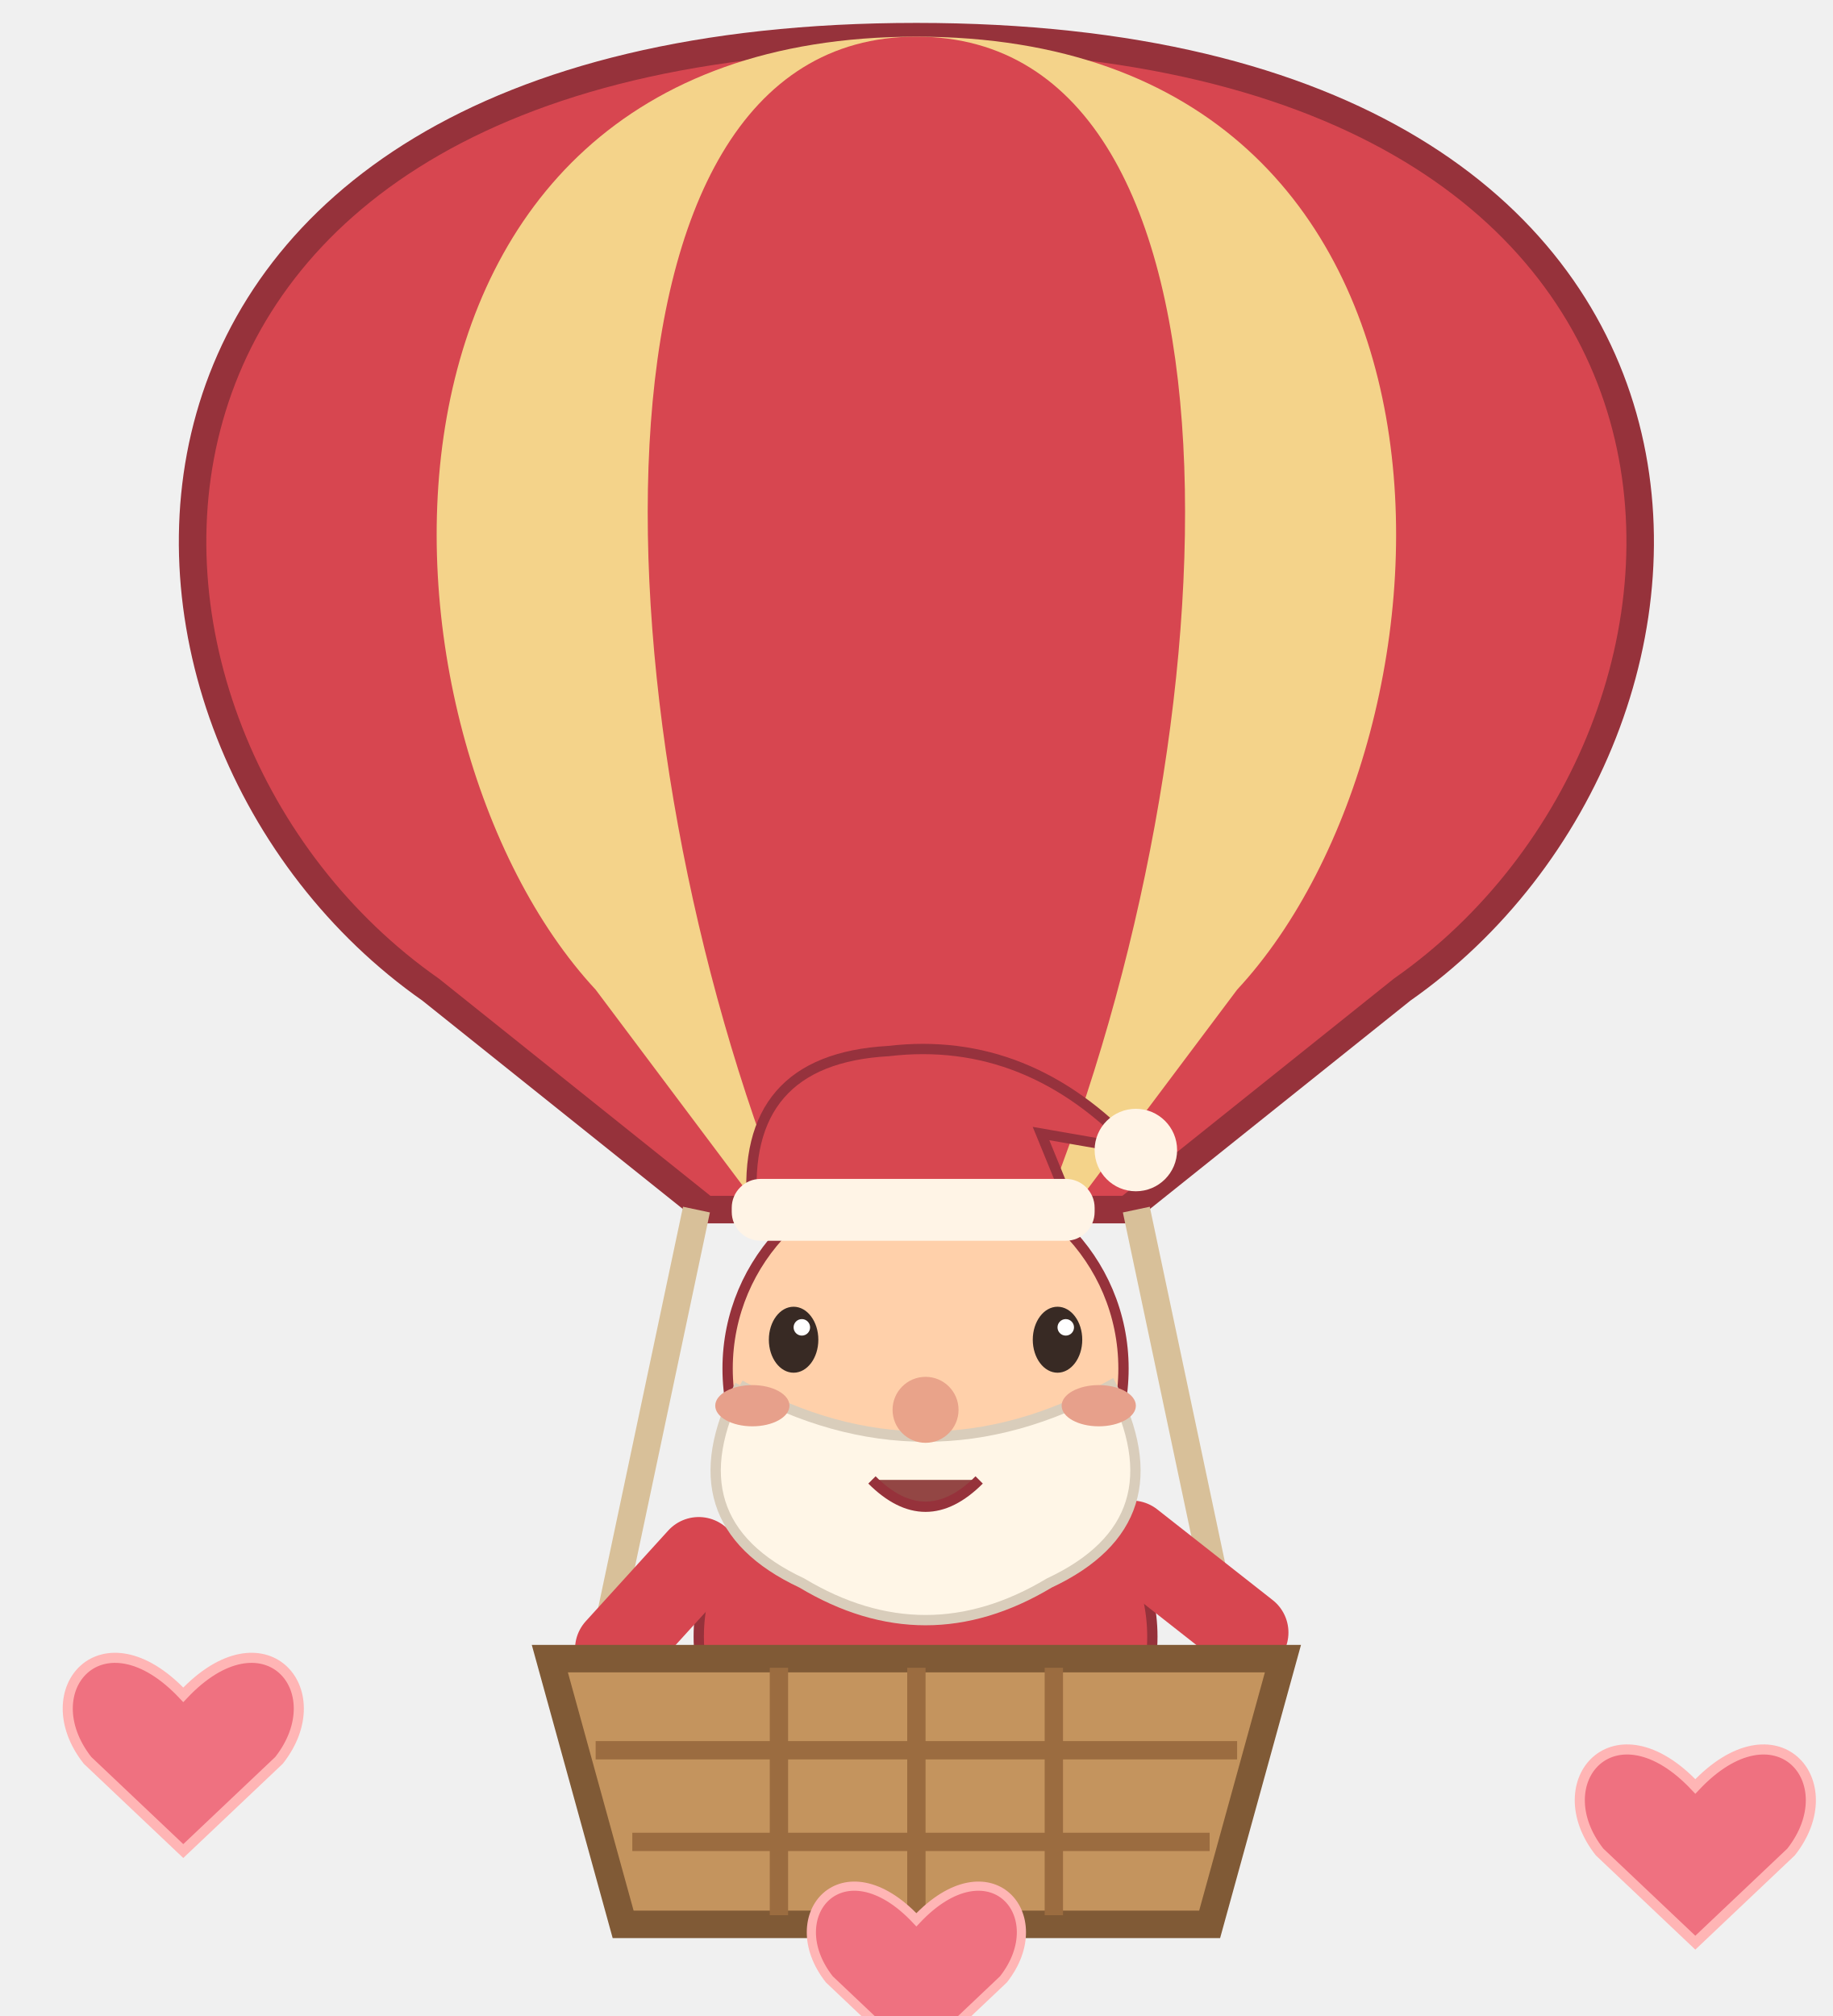
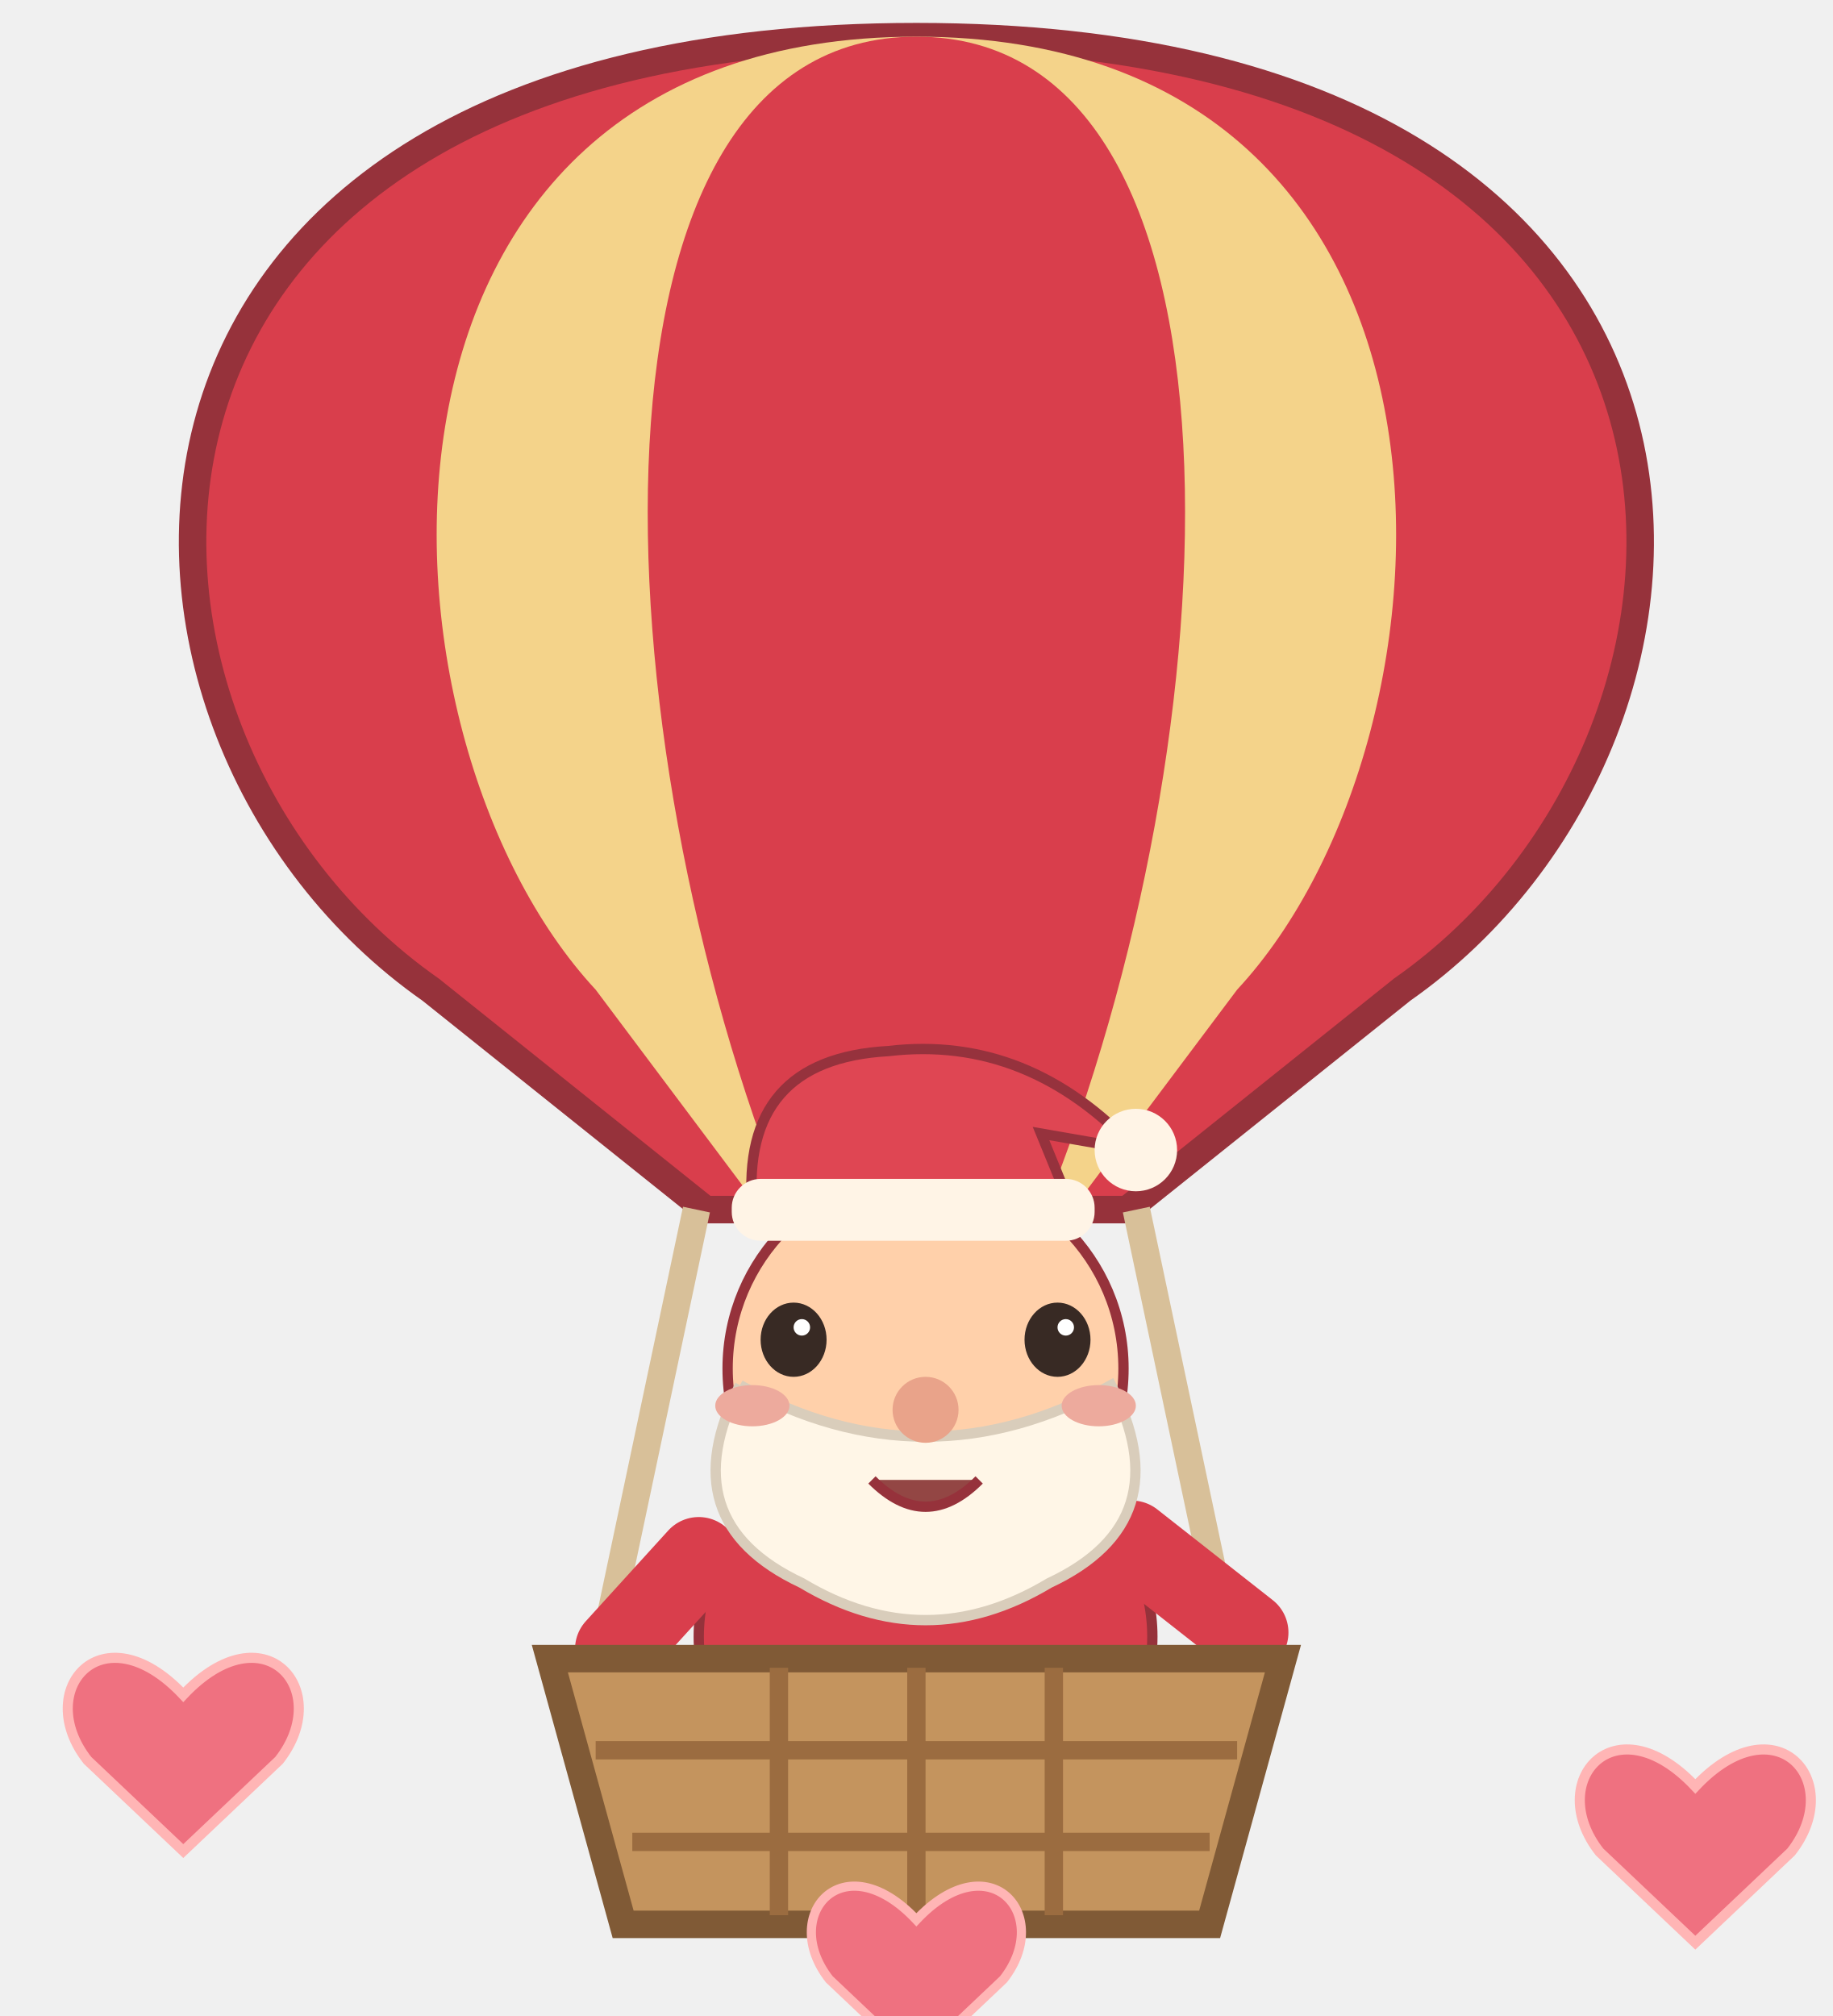
<svg xmlns="http://www.w3.org/2000/svg" viewBox="0 0 200 220">
-   <path d="M100 4C5 4 7 80 47 108L77 132H123L153 108C193 80 195 4 100 4Z" fill="#d74650" stroke="#96323b" stroke-width="3" />
+   <path d="M100 4C5 4 7 80 47 108L77 132H123L153 108C193 80 195 4 100 4Z" fill="#d93e4c" stroke="#96323b" stroke-width="3" />
  <path d="M100 4C36 4 39 80 65 108L83 132H117L135 108C161 80 164 4 100 4Z" fill="#f4d38a" />
-   <path d="M100 4C62 4 65 80 86 132H114C135 80 138 4 100 4Z" fill="#d74650" />
+   <path d="M100 4C62 4 65 80 86 132H114C135 80 138 4 100 4Z" fill="#d93e4c" />
  <path d="M76 132L65 184M124 132L135 184" stroke="#d8c099" stroke-width="3" />
  <g transform="translate(56 112) scale(.45)">
    <g stroke="#96323b" stroke-width="2.5">
      <path class="bt-step" d="M57 180H86V204H50Q43 196 57 180" fill="#26303b" />
      <path class="bt-step2" d="M115 180H143Q157 196 150 204H115Z" fill="#26303b" />
-       <ellipse cx="100" cy="148" rx="55" ry="48" fill="#d74650" />
+       <ellipse cx="100" cy="148" rx="55" ry="48" fill="#d93e4c" />
      <path d="M49 154H151V169H49Z" fill="#303039" />
-       <rect x="89" y="152" width="22" height="19" rx="3" fill="#e6b84b" />
-       <path d="M45 129L25 151" stroke="#d74650" stroke-width="20" stroke-linecap="round" />
-       <path class="bt-wave" d="M150 125L178 147" stroke="#d74650" stroke-width="20" stroke-linecap="round" />
+       <rect x="89" y="152" width="22" height="19" rx="3" fill="#f4c34d" />
+       <path d="M45 129L25 151" stroke="#d93e4c" stroke-width="20" stroke-linecap="round" />
+       <path class="bt-wave" d="M150 125L178 147" stroke="#d93e4c" stroke-width="20" stroke-linecap="round" />
      <circle cx="100" cy="83" r="48" fill="#ffd0aa" />
      <path d="M55 87Q38 120 70 135Q100 153 130 135Q162 120 145 87Q100 112 55 87" fill="#fff6e7" stroke="#d9cdbb" />
      <path d="M87 110Q100 123 113 110" fill="#934644" />
    </g>
    <g fill="#382a24">
-       <ellipse cx="68" cy="76" rx="6" ry="8" />
-       <ellipse cx="132" cy="76" rx="6" ry="8" />
+       <ellipse cx="68" cy="76" rx="8" ry="9" />
+       <ellipse cx="132" cy="76" rx="8" ry="9" />
    </g>
    <g fill="white">
      <circle cx="70" cy="73" r="2" />
      <circle cx="134" cy="73" r="2" />
    </g>
-     <g fill="#e7a08b">
+     <g fill="#edaa9d">
      <ellipse cx="58" cy="92" rx="9" ry="5" />
      <ellipse cx="142" cy="92" rx="9" ry="5" />
    </g>
    <circle cx="100" cy="93" r="8" fill="#e9a38a" />
-     <path d="M58 44Q55 8 91 6Q125 2 151 30L128 26L137 48Z" fill="#d74750" stroke="#96323d" stroke-width="2.5" />
+     <path d="M58 44Q55 8 91 6Q125 2 151 30L128 26L137 48Z" fill="#df4653" stroke="#96323d" stroke-width="2.5" />
    <circle cx="151" cy="30" r="10" fill="#fff4e6" />
    <rect x="53" y="37" width="88" height="15" rx="7" fill="#fff4e6" />
  </g>
  <path d="M60 181H140L132 210H68Z" fill="#c4945e" stroke="#805a36" stroke-width="3" />
  <path d="M65 191H135M69 201H132M85 182V209M100 182V210M115 182V209" stroke="#9b6c40" stroke-width="2" />
  <g class="bt-new-drop">
    <g transform="translate(20 180) scale(0.55)">
      <path d="M0 9C-16 -8 -30 8 -19 22L0 40L19 22C30 8 16 -8 0 9Z" fill="#ef7180" stroke="#ffb5b5" stroke-width="2" />
    </g>
    <g transform="translate(185 190) scale(0.55)">
      <path d="M0 9C-16 -8 -30 8 -19 22L0 40L19 22C30 8 16 -8 0 9Z" fill="#ef7180" stroke="#ffb5b5" stroke-width="2" />
    </g>
    <g transform="translate(100 205) scale(0.5)">
      <path d="M0 9C-16 -8 -30 8 -19 22L0 40L19 22C30 8 16 -8 0 9Z" fill="#ef7180" stroke="#ffb5b5" stroke-width="2" />
    </g>
  </g>
</svg>
